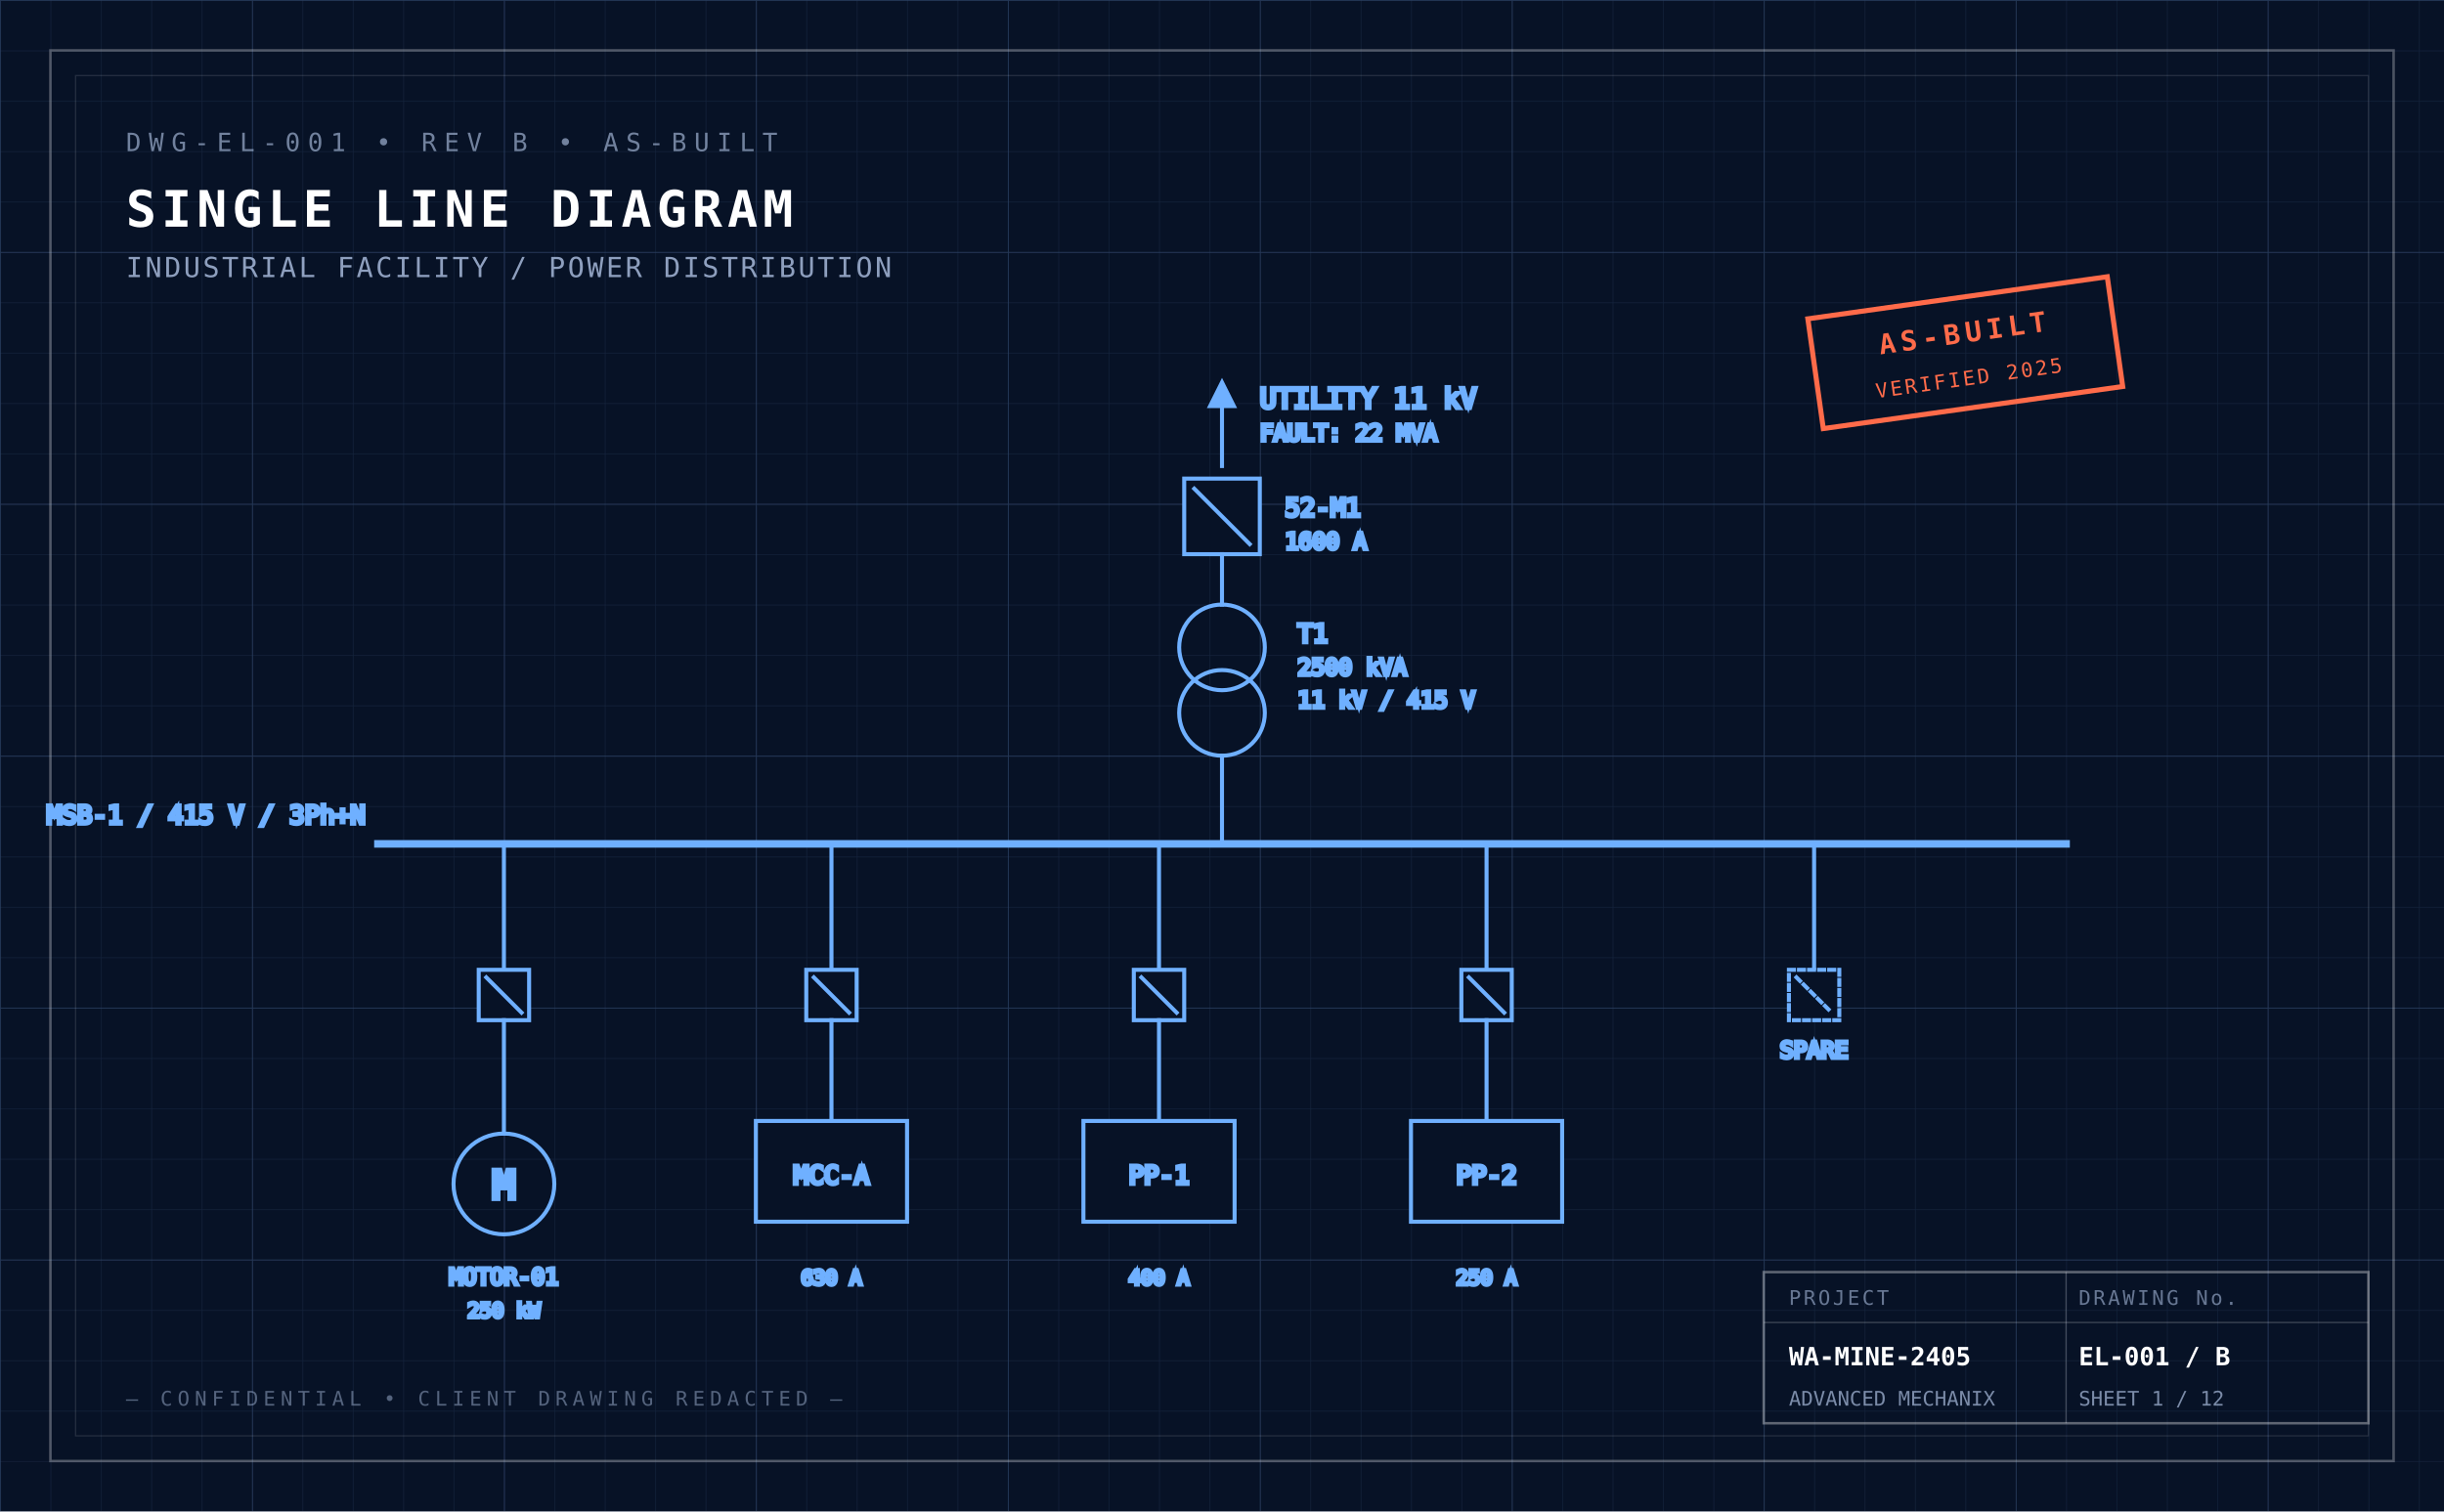
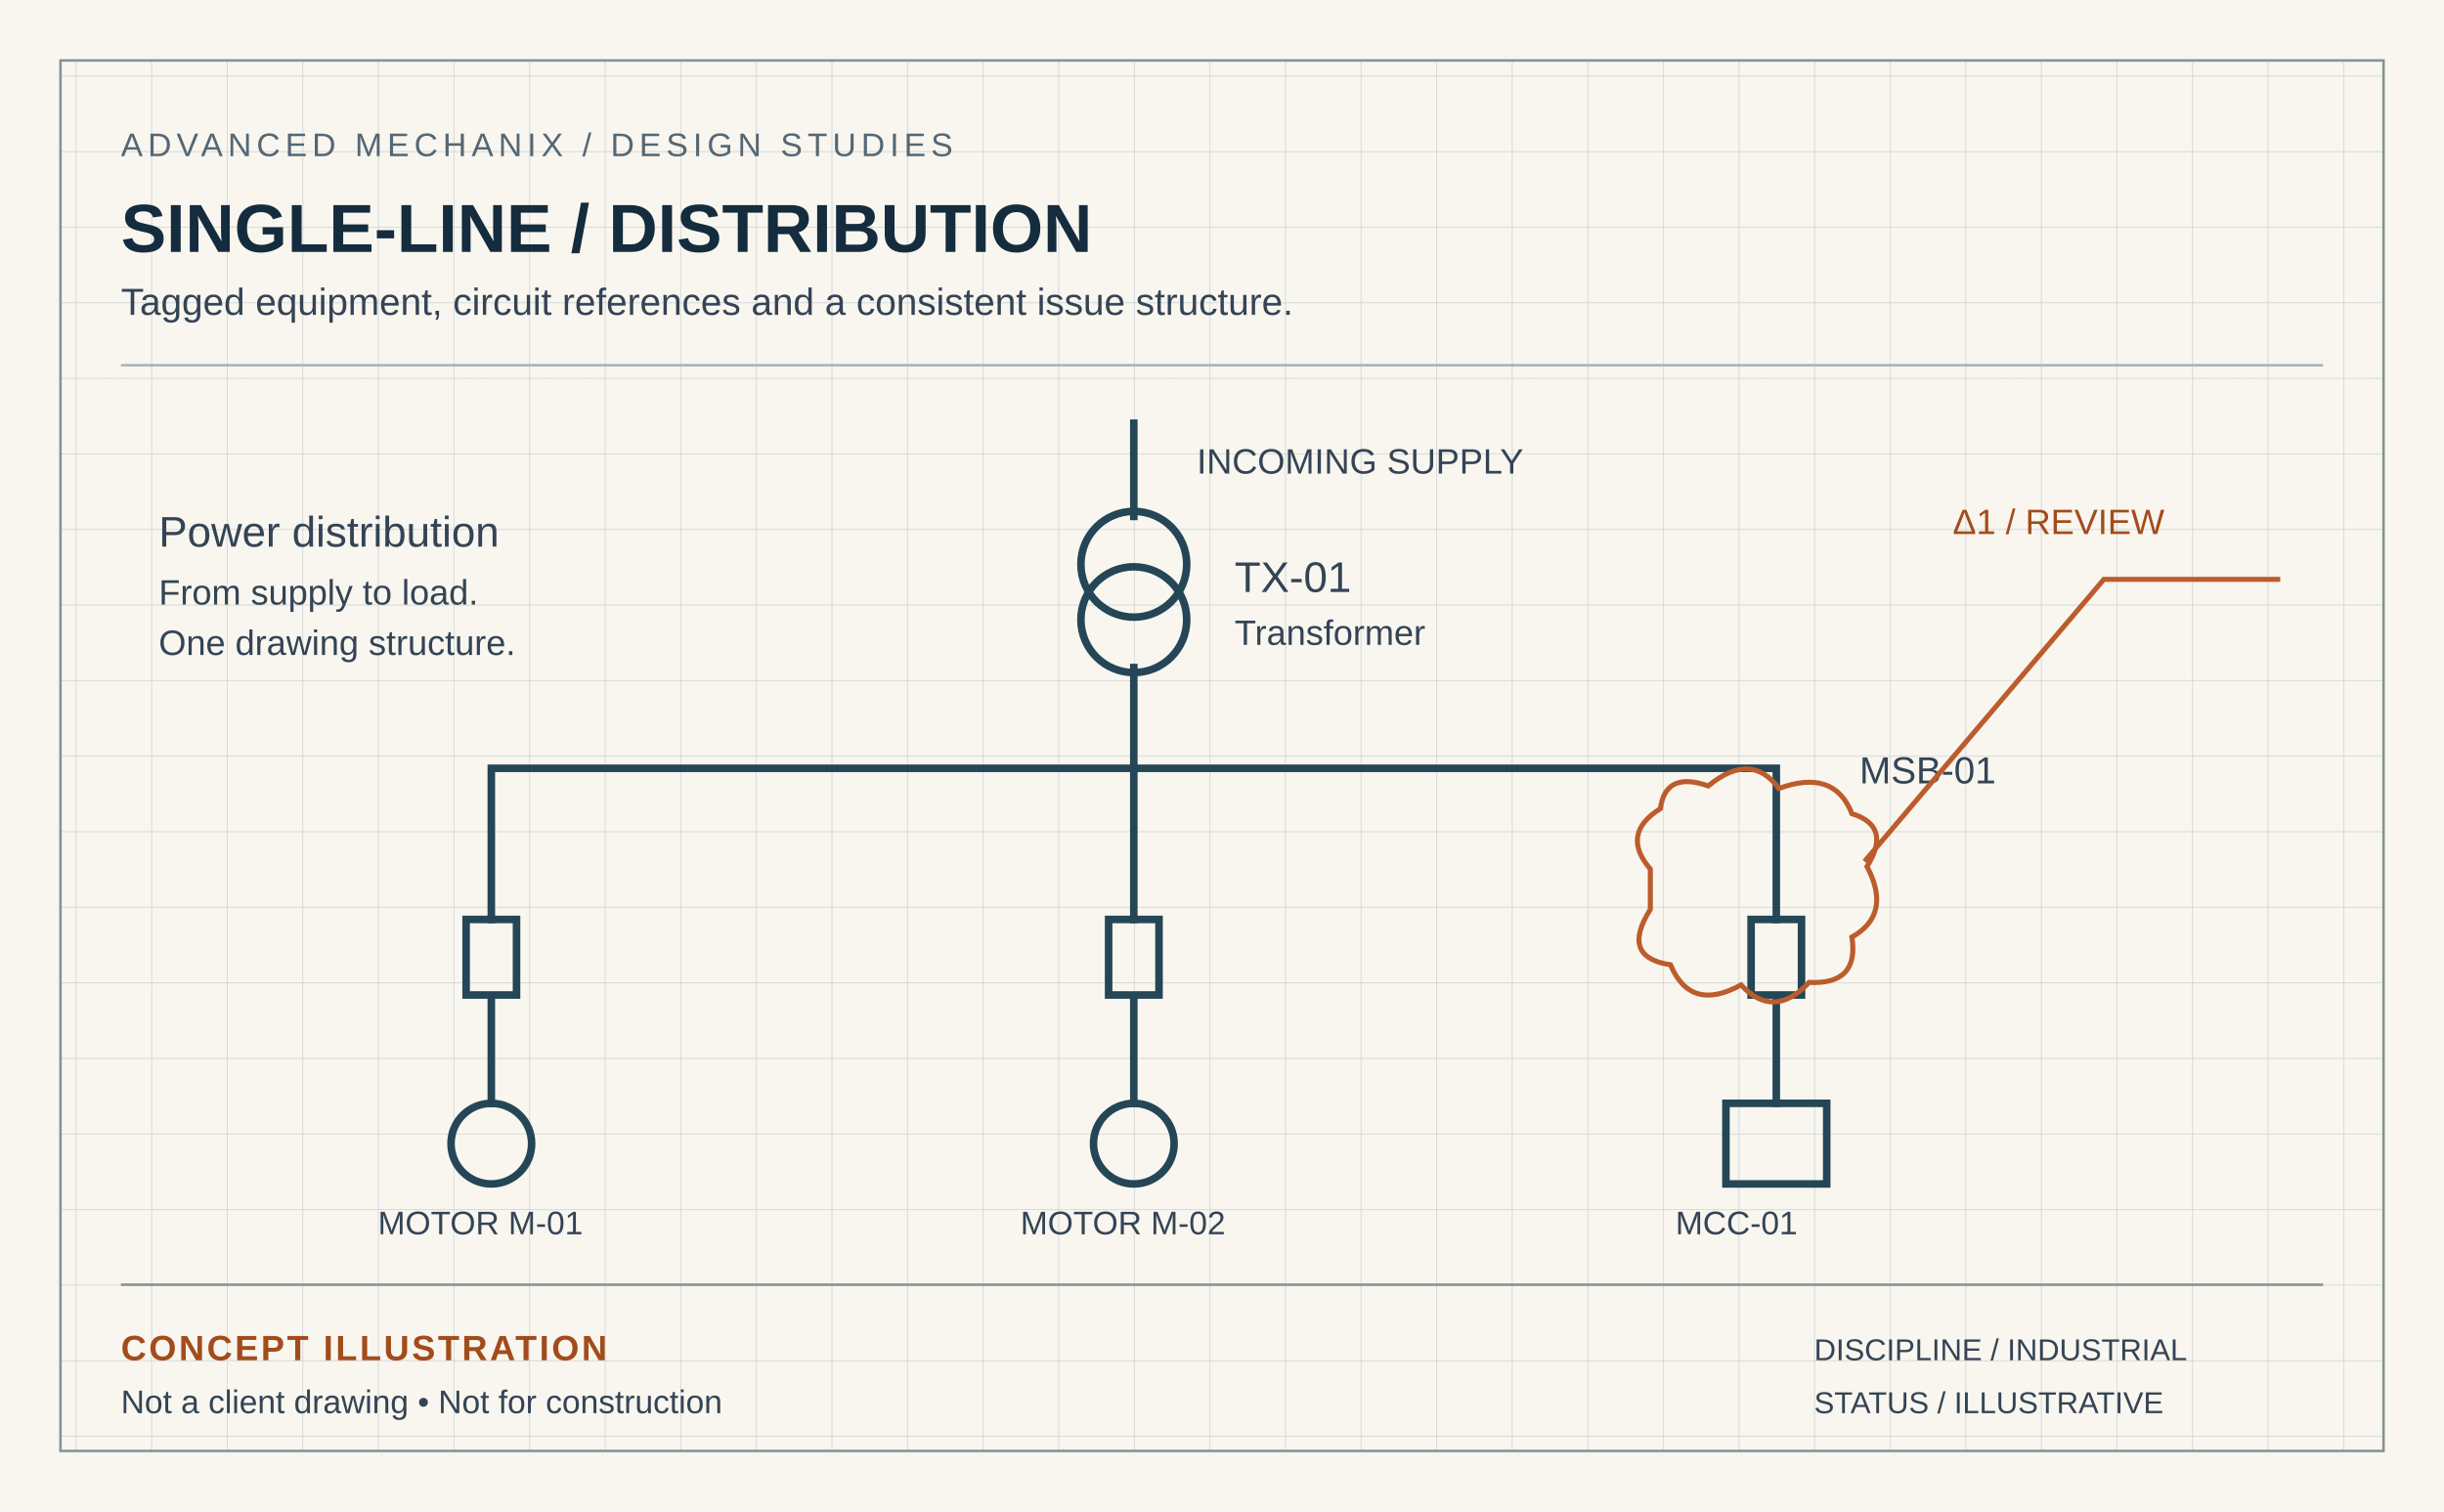
- <svg xmlns="http://www.w3.org/2000/svg" viewBox="0 0 970 600" preserveAspectRatio="xMidYMid meet">
+ <svg xmlns="http://www.w3.org/2000/svg" viewBox="0 0 970 600" role="img" aria-labelledby="title desc">
  <defs>
-     <pattern id="grid-sld" width="20" height="20" patternUnits="userSpaceOnUse">
-       <path d="M 20 0 L 0 0 0 20" fill="none" stroke="rgba(120,160,220,0.12)" stroke-width="0.5" />
-     </pattern>
-     <pattern id="grid-major-sld" width="100" height="100" patternUnits="userSpaceOnUse">
-       <path d="M 100 0 L 0 0 0 100" fill="none" stroke="rgba(120,160,220,0.18)" stroke-width="0.8" />
+     <pattern id="grid" width="30" height="30" patternUnits="userSpaceOnUse">
+       <path d="M30 0H0V30" fill="none" stroke="#c7cfd0" stroke-width=".5" />
    </pattern>
  </defs>
-   <rect width="970" height="600" fill="#071226" />
-   <rect width="970" height="600" fill="url(#grid-sld)" />
-   <rect width="970" height="600" fill="url(#grid-major-sld)" />
-   <rect x="20" y="20" width="930" height="560" fill="none" stroke="rgba(255,255,255,0.28)" stroke-width="1" />
-   <rect x="30" y="30" width="910" height="540" fill="none" stroke="rgba(255,255,255,0.12)" stroke-width="0.5" />
-   <text x="50" y="60" fill="rgba(200,220,255,0.55)" font-family="ui-monospace, 'SF Mono', Consolas, monospace" font-size="10" letter-spacing="3">DWG-EL-001 • REV B • AS-BUILT</text>
-   <text x="50" y="90" fill="#ffffff" font-family="ui-monospace, 'SF Mono', Consolas, monospace" font-size="20" font-weight="700" letter-spacing="2">SINGLE LINE DIAGRAM</text>
-   <text x="50" y="110" fill="rgba(200,220,255,0.7)" font-family="ui-monospace, 'SF Mono', Consolas, monospace" font-size="11" letter-spacing="1">INDUSTRIAL FACILITY / POWER DISTRIBUTION</text>
-   <g stroke="#6FB0FF" stroke-width="1.6" fill="none" stroke-linecap="square">
-     <line x1="485" y1="155" x2="485" y2="185" />
-     <polygon points="485,150 479,162 491,162" fill="#6FB0FF" stroke="none" />
-     <text x="500" y="162" fill="#ffffff" font-family="ui-monospace,monospace" font-size="11">UTILITY 11 kV</text>
-     <text x="500" y="175" fill="rgba(200,220,255,0.55)" font-family="ui-monospace,monospace" font-size="9">FAULT: 22 MVA</text>
-     <rect x="470" y="190" width="30" height="30" fill="#071226" />
-     <line x1="474" y1="194" x2="496" y2="216" />
-     <text x="510" y="205" fill="#ffffff" font-family="ui-monospace,monospace" font-size="10">52-M1</text>
-     <text x="510" y="218" fill="rgba(200,220,255,0.55)" font-family="ui-monospace,monospace" font-size="9">1600 A</text>
-     <line x1="485" y1="220" x2="485" y2="240" />
-     <circle cx="485" cy="257" r="17" />
-     <circle cx="485" cy="283" r="17" />
-     <text x="515" y="255" fill="#ffffff" font-family="ui-monospace,monospace" font-size="10">T1</text>
-     <text x="515" y="268" fill="rgba(200,220,255,0.55)" font-family="ui-monospace,monospace" font-size="9">2500 kVA</text>
-     <text x="515" y="281" fill="rgba(200,220,255,0.55)" font-family="ui-monospace,monospace" font-size="9">11 kV / 415 V</text>
-     <line x1="485" y1="300" x2="485" y2="335" />
-     <line x1="150" y1="335" x2="820" y2="335" stroke-width="3" />
-     <text x="145" y="327" fill="rgba(200,220,255,0.75)" font-family="ui-monospace,monospace" font-size="10" text-anchor="end">MSB-1 / 415 V / 3Ph+N</text>
-     <line x1="200" y1="335" x2="200" y2="385" />
-     <rect x="190" y="385" width="20" height="20" fill="#071226" />
-     <line x1="193" y1="388" x2="207" y2="402" />
-     <line x1="200" y1="405" x2="200" y2="450" />
-     <circle cx="200" cy="470" r="20" />
-     <text x="200" y="476" fill="#6FB0FF" font-family="ui-monospace,monospace" font-size="16" font-weight="700" text-anchor="middle">M</text>
-     <text x="200" y="510" fill="rgba(200,220,255,0.75)" font-family="ui-monospace,monospace" font-size="9" text-anchor="middle">MOTOR-01</text>
-     <text x="200" y="523" fill="rgba(200,220,255,0.45)" font-family="ui-monospace,monospace" font-size="8" text-anchor="middle">250 kW</text>
-     <line x1="330" y1="335" x2="330" y2="385" />
-     <rect x="320" y="385" width="20" height="20" fill="#071226" />
-     <line x1="323" y1="388" x2="337" y2="402" />
-     <line x1="330" y1="405" x2="330" y2="445" />
-     <rect x="300" y="445" width="60" height="40" fill="#071226" />
-     <text x="330" y="470" fill="#ffffff" font-family="ui-monospace,monospace" font-size="10" text-anchor="middle">MCC-A</text>
-     <text x="330" y="510" fill="rgba(200,220,255,0.45)" font-family="ui-monospace,monospace" font-size="8" text-anchor="middle">630 A</text>
-     <line x1="460" y1="335" x2="460" y2="385" />
-     <rect x="450" y="385" width="20" height="20" fill="#071226" />
-     <line x1="453" y1="388" x2="467" y2="402" />
-     <line x1="460" y1="405" x2="460" y2="445" />
-     <rect x="430" y="445" width="60" height="40" fill="#071226" />
-     <text x="460" y="470" fill="#ffffff" font-family="ui-monospace,monospace" font-size="10" text-anchor="middle">PP-1</text>
-     <text x="460" y="510" fill="rgba(200,220,255,0.45)" font-family="ui-monospace,monospace" font-size="8" text-anchor="middle">400 A</text>
-     <line x1="590" y1="335" x2="590" y2="385" />
-     <rect x="580" y="385" width="20" height="20" fill="#071226" />
-     <line x1="583" y1="388" x2="597" y2="402" />
-     <line x1="590" y1="405" x2="590" y2="445" />
-     <rect x="560" y="445" width="60" height="40" fill="#071226" />
-     <text x="590" y="470" fill="#ffffff" font-family="ui-monospace,monospace" font-size="10" text-anchor="middle">PP-2</text>
-     <text x="590" y="510" fill="rgba(200,220,255,0.45)" font-family="ui-monospace,monospace" font-size="8" text-anchor="middle">250 A</text>
-     <line x1="720" y1="335" x2="720" y2="385" />
-     <rect x="710" y="385" width="20" height="20" fill="#071226" stroke-dasharray="2,2" />
-     <line x1="713" y1="388" x2="727" y2="402" stroke-dasharray="2,2" />
-     <text x="720" y="420" fill="rgba(200,220,255,0.45)" font-family="ui-monospace,monospace" font-size="9" text-anchor="middle">SPARE</text>
+   <rect width="970" height="600" fill="#f8f6ef" />
+   <rect x="24" y="24" width="922" height="552" fill="url(#grid)" stroke="#849496" />
+   <g font-family="Arial,sans-serif">
+     <text x="48" y="62" font-size="13" fill="#556773" letter-spacing="2">ADVANCED MECHANIX / DESIGN STUDIES</text>
+     <text x="48" y="100" font-size="27" fill="#152c3e" font-weight="700">SINGLE-LINE / DISTRIBUTION</text>
+     <text x="48" y="125" font-size="15" fill="#344455">Tagged equipment, circuit references and a consistent issue structure.</text>
+     <path d="M48 145H922" stroke="#a8b5b6" />
+     <g stroke="#244656" stroke-width="3" fill="none" stroke-linecap="square">
+       <path d="M450 168V205M450 265V305M195 305H705M195 305V365M450 305V365M705 305V365" />
+       <circle cx="450" cy="224" r="21" />
+       <circle cx="450" cy="246" r="21" />
+       <path d="M185 365H205V395H185ZM440 365H460V395H440ZM695 365H715V395H695ZM195 395V438M450 395V438M705 395V438" />
+       <circle cx="195" cy="454" r="16" />
+       <circle cx="450" cy="454" r="16" />
+       <rect x="685" y="438" width="40" height="32" />
+     </g>
+     <text x="475" y="188" font-size="14" fill="#344455">INCOMING SUPPLY</text>
+     <text x="490" y="235" font-size="17" fill="#344455">TX-01</text>
+     <text x="490" y="256" font-size="14" fill="#344455">Transformer</text>
+     <text x="738" y="311" font-size="15" fill="#344455">MSB-01</text>
+     <text x="150" y="490" font-size="13" fill="#344455">MOTOR M-01</text>
+     <text x="405" y="490" font-size="13" fill="#344455">MOTOR M-02</text>
+     <text x="665" y="490" font-size="13" fill="#344455">MCC-01</text>
+     <path d="M655 345Q643 331 659 321Q661 306 678 312Q695 298 706 313Q728 305 735 323Q751 328 741 344Q751 363 735 372Q738 391 718 390Q704 405 691 391Q671 402 663 383Q643 380 655 361Z" fill="none" stroke="#bc5c2c" stroke-width="2" />
+     <path d="M740 342L835 230H905" fill="none" stroke="#bc5c2c" stroke-width="2" />
+     <text x="775" y="212" font-size="14" fill="#a24c1c">Δ1 / REVIEW</text>
+     <text x="63" y="217" font-size="17" fill="#344455">Power distribution</text>
+     <text x="63" y="240" font-size="14" fill="#344455">From supply to load.</text>
+     <text x="63" y="260" font-size="14" fill="#344455">One drawing structure.</text>
+     <path d="M48 510H922" stroke="#849496" />
+     <text x="48" y="540" font-size="14" fill="#a24c1c" font-weight="700" letter-spacing="1">CONCEPT ILLUSTRATION</text>
+     <text x="48" y="561" font-size="13" fill="#344455">Not a client drawing • Not for construction</text>
+     <text x="720" y="540" font-size="12" fill="#344455">DISCIPLINE / INDUSTRIAL</text>
+     <text x="720" y="561" font-size="12" fill="#344455">STATUS / ILLUSTRATIVE</text>
  </g>
-   <g transform="translate(780 140) rotate(-8)">
-     <rect x="-60" y="-22" width="120" height="44" fill="none" stroke="#FF6B4A" stroke-width="2" />
-     <text x="0" y="-4" fill="#FF6B4A" font-family="ui-monospace,monospace" font-size="11" font-weight="700" text-anchor="middle" letter-spacing="2">AS-BUILT</text>
-     <text x="0" y="13" fill="#FF6B4A" font-family="ui-monospace,monospace" font-size="8" text-anchor="middle" letter-spacing="1">VERIFIED 2025</text>
-   </g>
-   <g>
-     <rect x="700" y="505" width="240" height="60" fill="none" stroke="rgba(255,255,255,0.35)" stroke-width="1" />
-     <line x1="700" y1="525" x2="940" y2="525" stroke="rgba(255,255,255,0.22)" stroke-width="0.5" />
-     <line x1="820" y1="505" x2="820" y2="565" stroke="rgba(255,255,255,0.22)" stroke-width="0.5" />
-     <text x="710" y="518" fill="rgba(200,220,255,0.5)" font-family="ui-monospace,monospace" font-size="8" letter-spacing="1">PROJECT</text>
-     <text x="825" y="518" fill="rgba(200,220,255,0.5)" font-family="ui-monospace,monospace" font-size="8" letter-spacing="1">DRAWING No.</text>
-     <text x="710" y="542" fill="#ffffff" font-family="ui-monospace,monospace" font-size="10" font-weight="700">WA-MINE-2405</text>
-     <text x="825" y="542" fill="#ffffff" font-family="ui-monospace,monospace" font-size="10" font-weight="700">EL-001 / B</text>
-     <text x="710" y="558" fill="rgba(200,220,255,0.6)" font-family="ui-monospace,monospace" font-size="8">ADVANCED MECHANIX</text>
-     <text x="825" y="558" fill="rgba(200,220,255,0.6)" font-family="ui-monospace,monospace" font-size="8">SHEET 1 / 12</text>
-   </g>
-   <text x="50" y="558" fill="rgba(200,220,255,0.4)" font-family="ui-monospace,monospace" font-size="8" letter-spacing="2">— CONFIDENTIAL • CLIENT DRAWING REDACTED —</text>
</svg>
